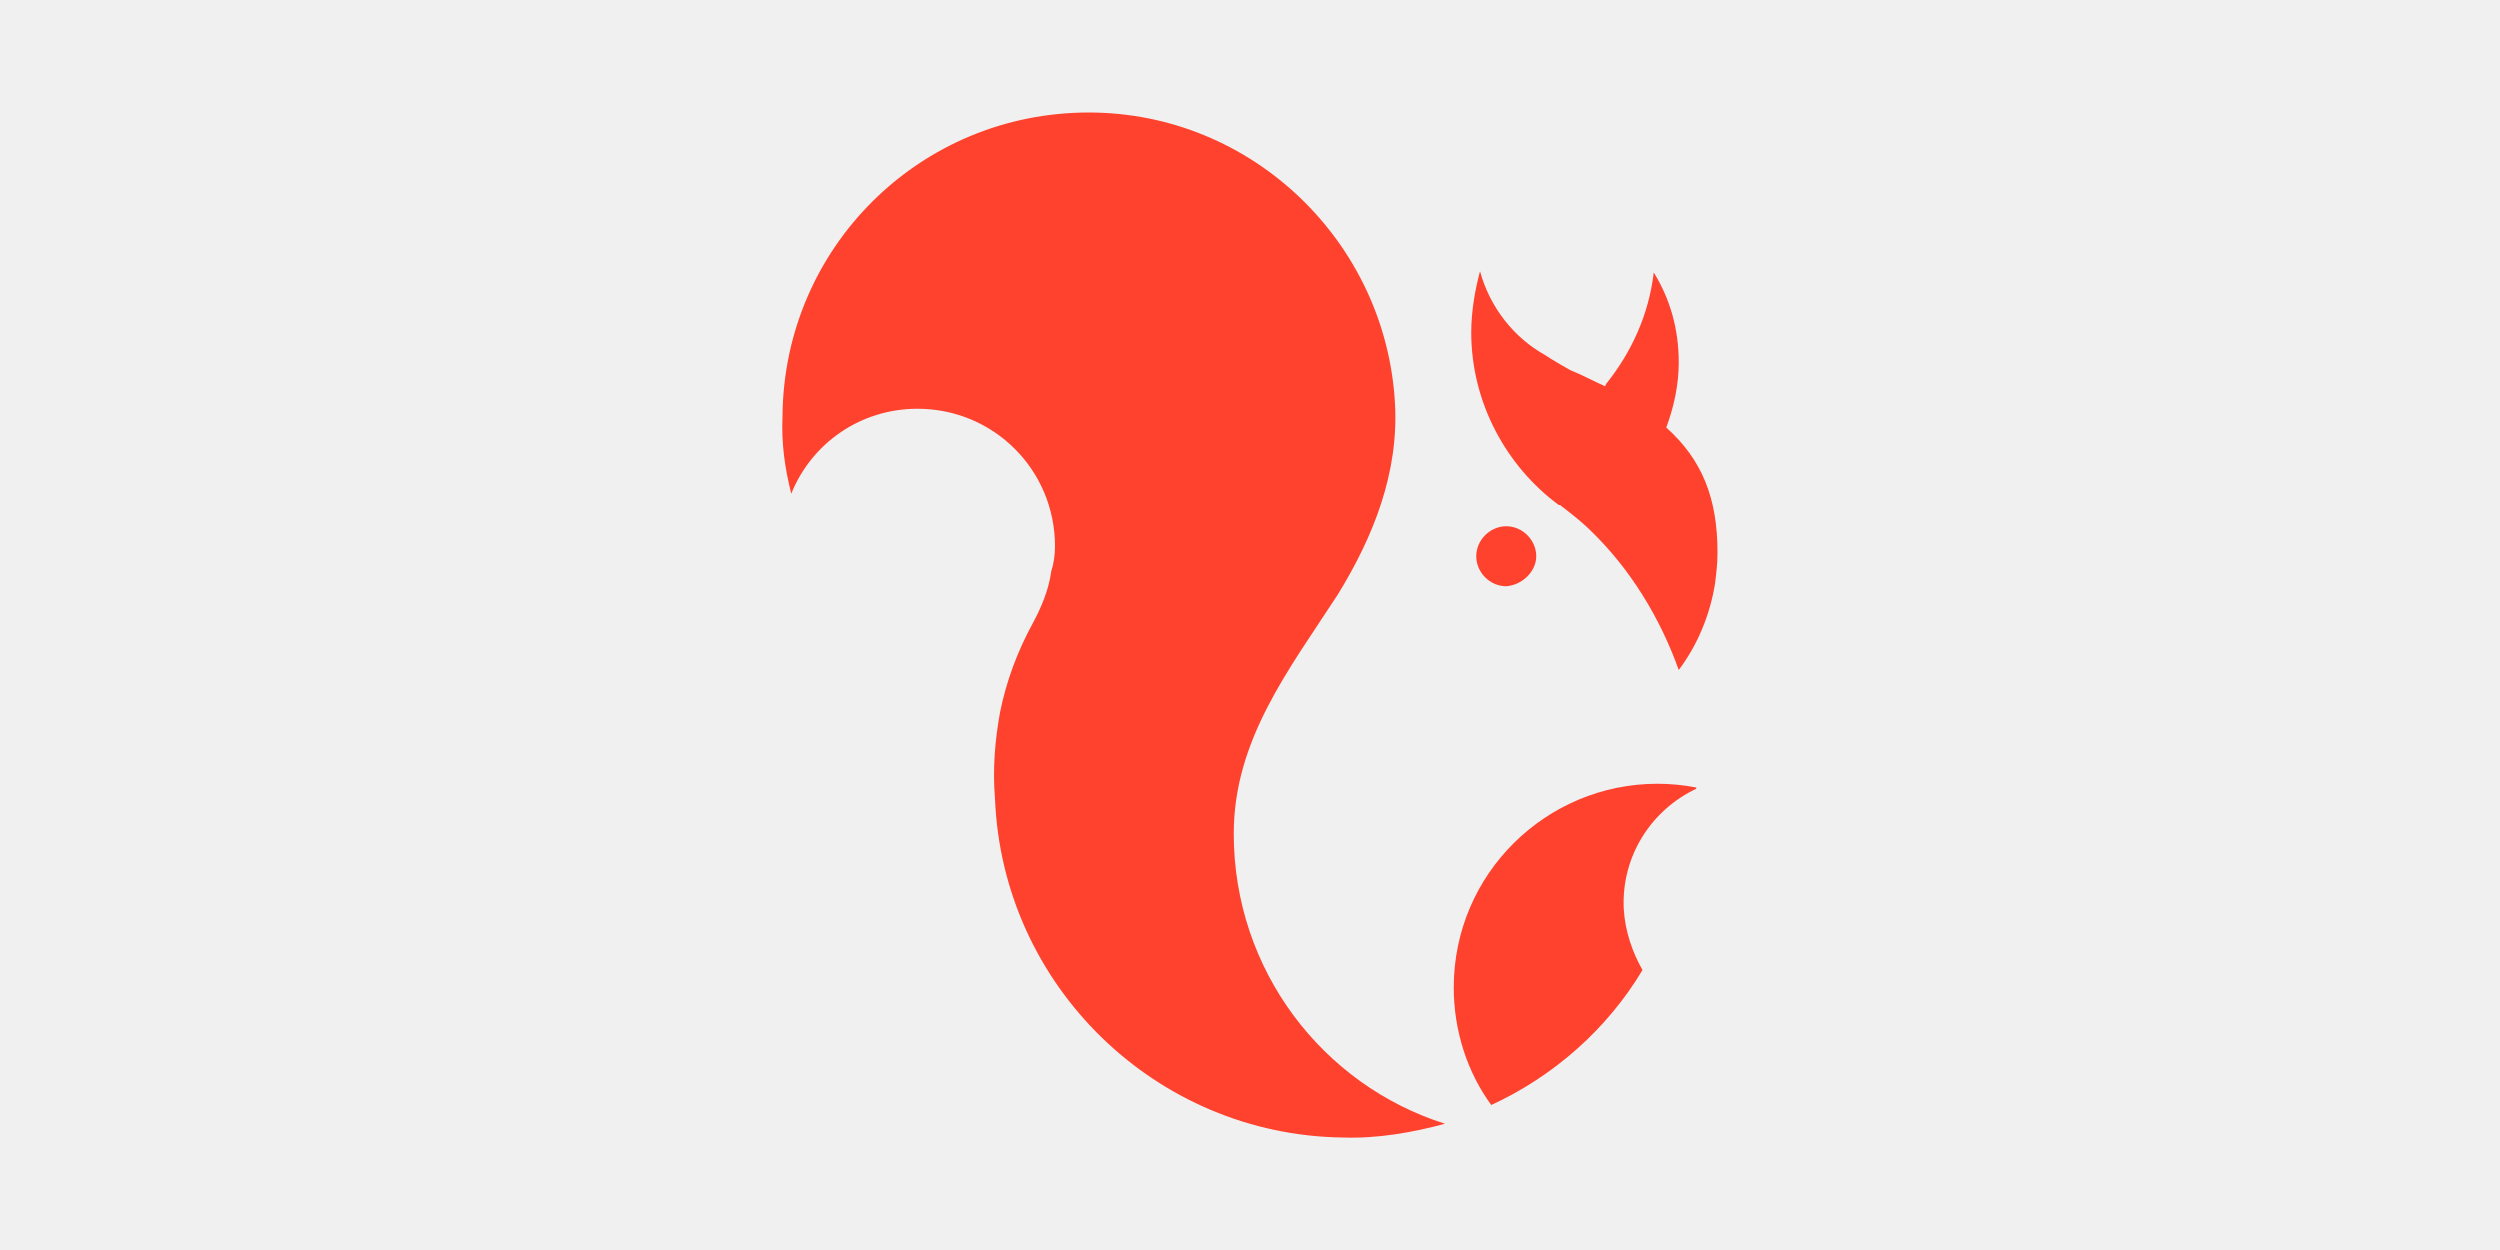
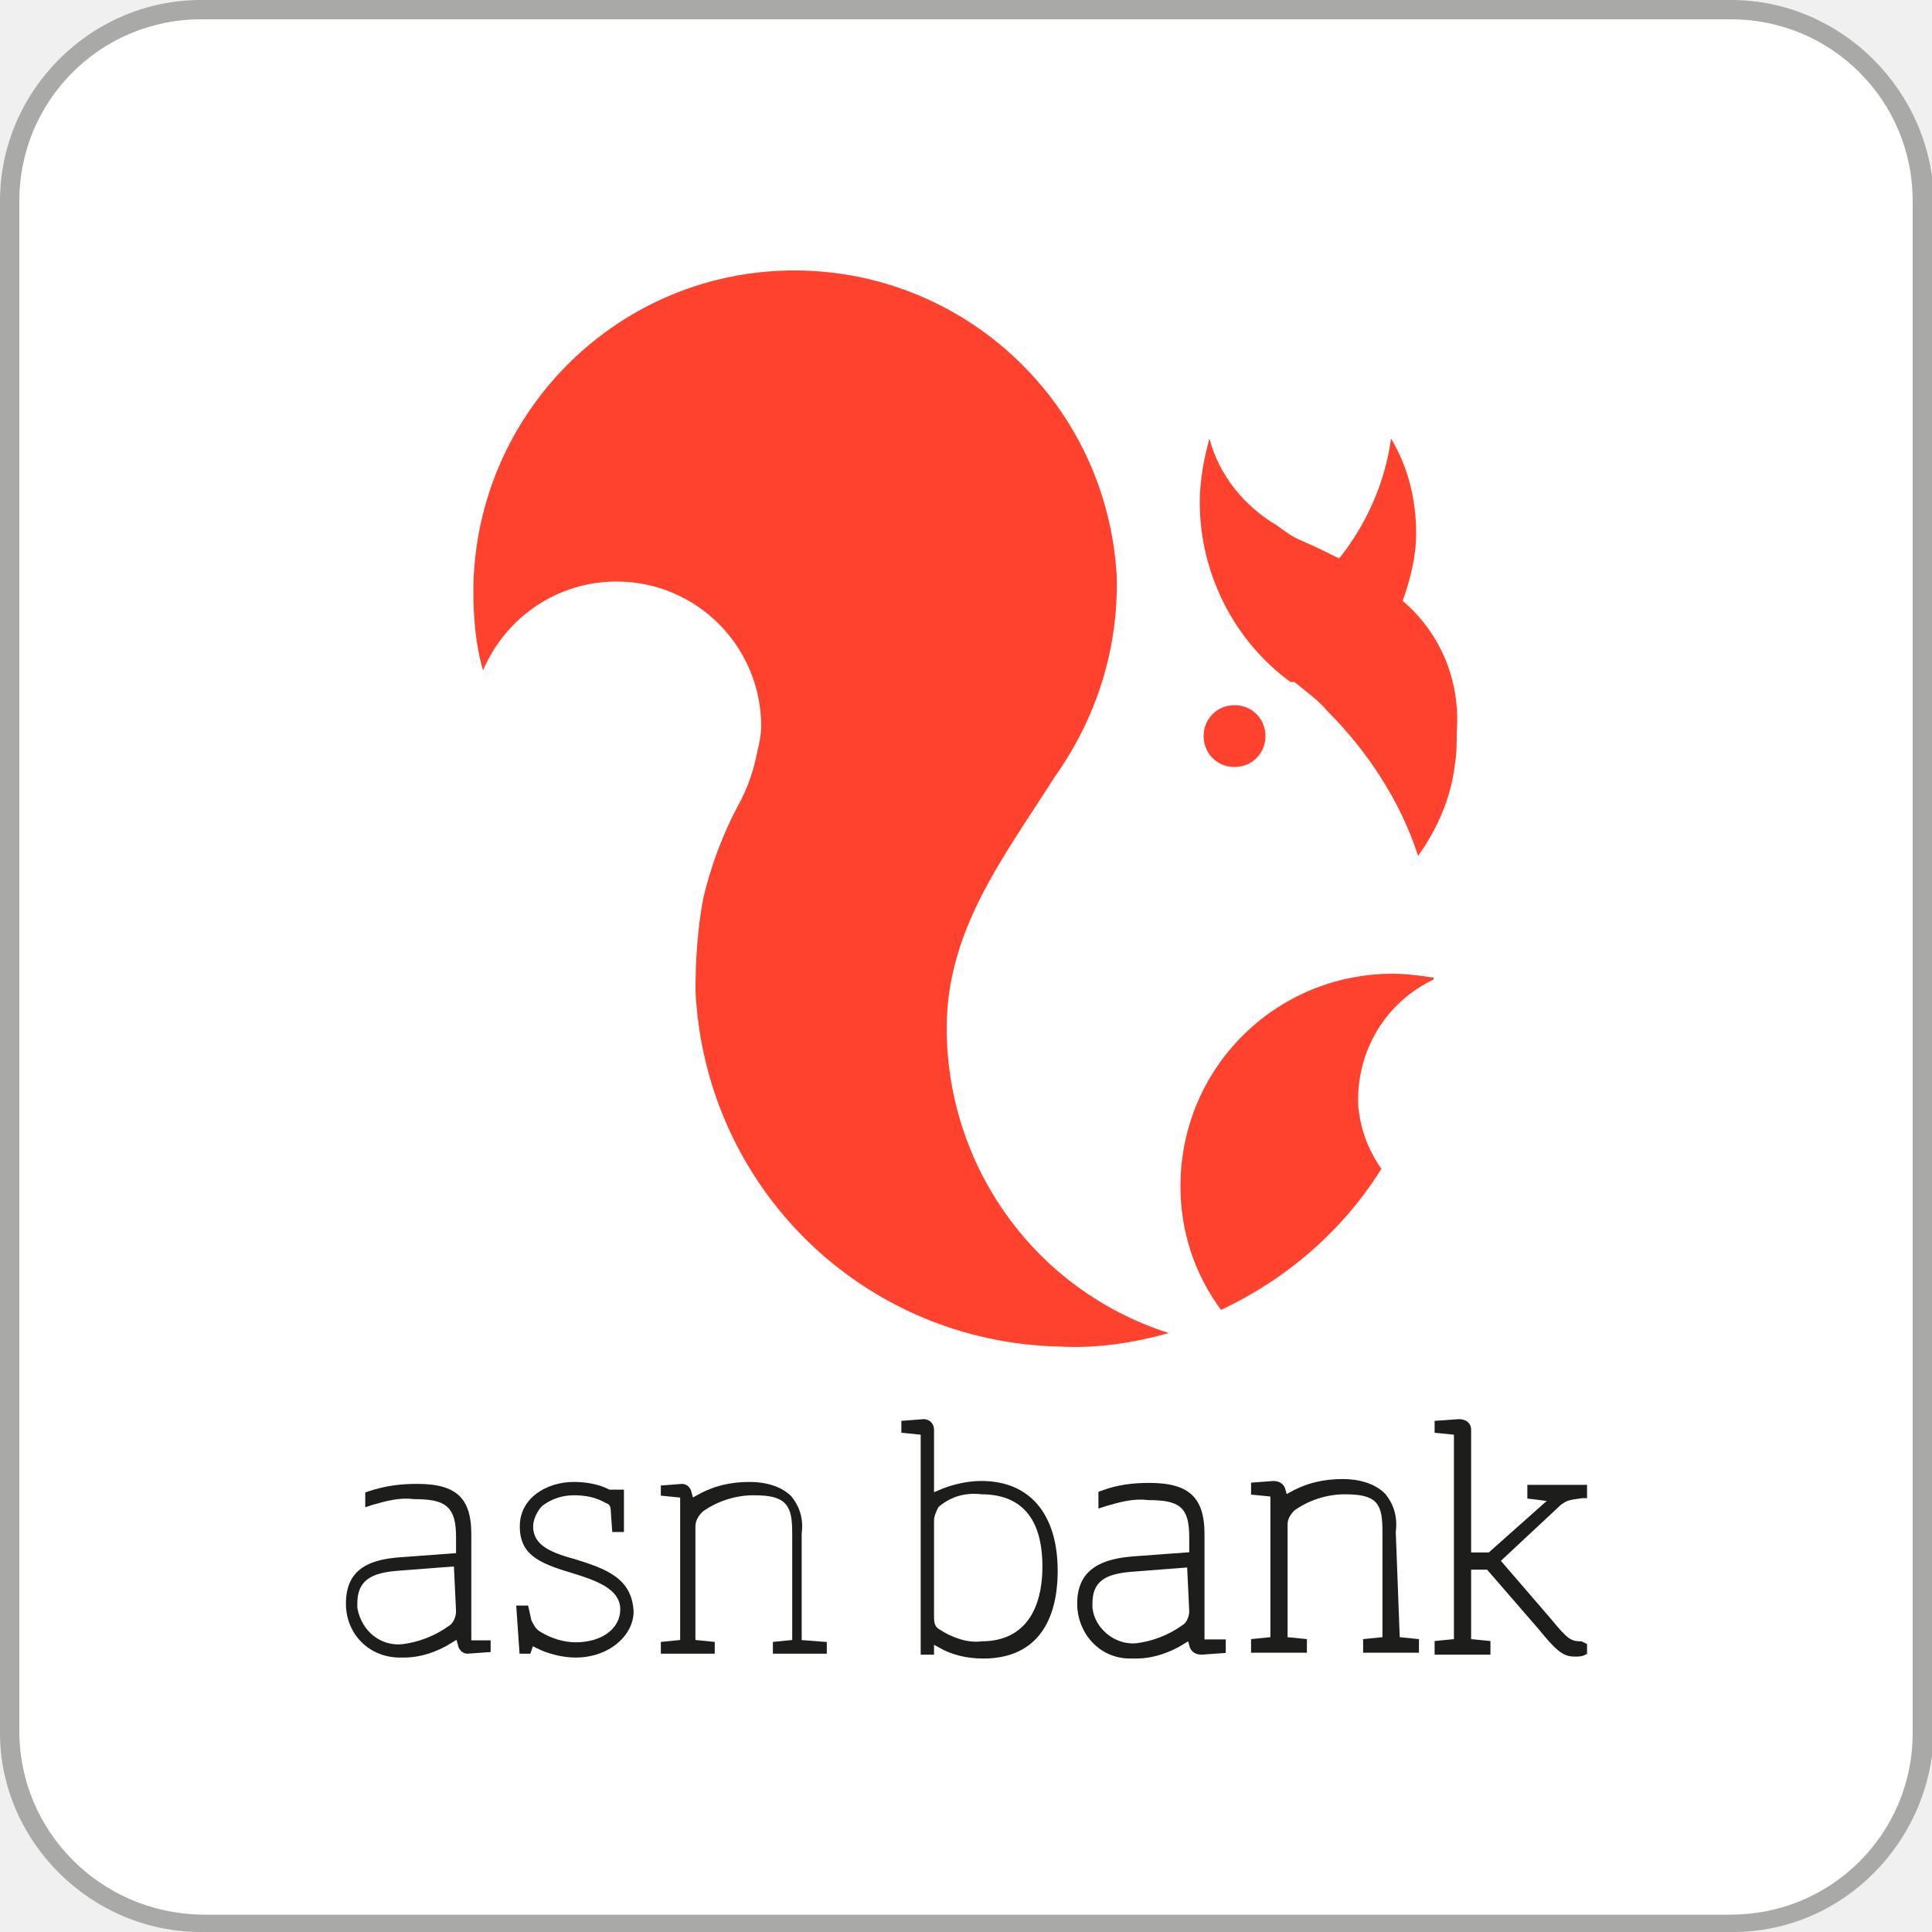
- <svg xmlns="http://www.w3.org/2000/svg" version="1.1" id="Laag_1" x="0px" y="0px" viewBox="0 0 200 100" style="enable-background:new 0 0 200 100;" xml:space="preserve">
+ <svg xmlns="http://www.w3.org/2000/svg" version="1.1" id="Laag_1" x="0px" y="0px" viewBox="0 0 100 100" style="enable-background:new 0 0 100 100;" xml:space="preserve">
  <style type="text/css">
- 	.st0{fill-rule:evenodd;clip-rule:evenodd;fill:#FF422E;}
+ 	.st0{fill:#FFFFFF;}
+ 	.st1{fill:#A9A9A8;}
+ 	.st2{fill-rule:evenodd;clip-rule:evenodd;fill:#FF422E;}
+ 	.st3{fill-rule:evenodd;clip-rule:evenodd;fill:#1D1D1B;stroke:#FFFFFF;stroke-width:0.41;stroke-miterlimit:10;}
+ 	.st4{fill-rule:evenodd;clip-rule:evenodd;fill:#1D1D1B;stroke:#FFFFFF;stroke-width:0.31;stroke-miterlimit:10;}
</style>
-   <path class="st0" d="M80,57c0.5-2.5,1.4-4.9,2.6-7.1c0.7-1.3,1.3-2.7,1.5-4.2c0.2-0.6,0.3-1.3,0.3-2c0-6.1-4.9-11-11-11  c-4.6,0-8.5,2.8-10.1,6.8c-0.5-2-0.8-4-0.7-6.2C62.7,19.8,73.6,9,87.1,9c13.1,0,23.8,10.4,24.5,23.3c0.3,5.5-1.7,10.6-4.6,15.3  c-3.9,6-8.3,11.6-8.3,19.1c0,10.9,7.1,20.1,16.9,23.2c-2.6,0.7-5.4,1.2-8.2,1.1c-14.9-0.2-27.2-12.1-27.8-27.1  C79.4,61.5,79.6,59.2,80,57" />
-   <path class="st0" d="M122.9,44.5c0-1.3-1.1-2.4-2.4-2.4s-2.4,1.1-2.4,2.4s1.1,2.4,2.4,2.4C121.8,46.8,122.9,45.7,122.9,44.5" />
-   <path class="st0" d="M129.9,72.7c-0.2-4.2,2.2-7.9,5.8-9.6V63c-1-0.2-2.1-0.3-3.1-0.3c-8.9,0-16.3,7.2-16.3,16.3  c0,3.5,1.1,6.8,3,9.4c5-2.3,9.3-6.1,12.1-10.8C130.6,76.2,130,74.5,129.9,72.7" />
-   <path class="st0" d="M133.3,34.2c0.6-1.6,1-3.4,1-5.2c0-2.7-0.7-5.1-2-7.2c-0.4,3.4-1.8,6.4-3.8,8.9l-0.1,0.2  c-0.9-0.4-1.8-0.9-2.8-1.3c-0.7-0.4-1.4-0.8-2-1.2c-2.5-1.4-4.4-3.8-5.2-6.7c-0.4,1.5-0.7,3.2-0.7,4.9c0,5.6,2.8,10.7,7,13.8h0.1  c0.9,0.7,1.7,1.3,2.5,2.1c3.1,3,5.5,6.9,7,11.1c1.5-2,2.5-4.4,2.9-6.9c0.1-0.8,0.2-1.6,0.2-2.5C137.4,39.9,136.2,36.8,133.3,34.2" />
+   <path class="st0" d="M10.4,0.5h79.3c5.5,0,9.9,4.4,9.9,9.9v79.3c0,5.5-4.4,9.9-9.9,9.9H10.4c-5.5,0-9.9-4.4-9.9-9.9V10.4  C0.5,4.9,4.9,0.5,10.4,0.5z" />
+   <path class="st1" d="M89.6,1c5.2,0,9.4,4.2,9.4,9.4v79.3c0,5.2-4.2,9.4-9.4,9.4H10.4C5.2,99,1,94.8,1,89.6V10.4C1,5.2,5.2,1,10.4,1  H89.6 M89.6,0H10.4C4.7,0,0,4.7,0,10.4v79.3C0,95.3,4.7,100,10.4,100h79.3c5.7,0,10.3-4.7,10.4-10.4V10.4C100,4.7,95.3,0,89.6,0z" />
+   <g>
+     <path class="st2" d="M36.4,46.5c0.4-1.7,1-3.3,1.8-4.8c0.5-0.9,0.8-1.8,1-2.8c0.1-0.4,0.2-0.9,0.2-1.3c0-4.1-3.3-7.5-7.5-7.5   c-3,0-5.7,1.8-6.9,4.6c-0.4-1.4-0.5-2.8-0.5-4.2c0.1-9.2,7.6-16.6,16.8-16.5c8.8,0.1,16,7,16.5,15.8c0.1,3.7-1,7.3-3.2,10.4   c-2.6,4.1-5.6,7.9-5.6,13c0,7.2,4.6,13.6,11.5,15.8c-1.8,0.5-3.7,0.8-5.6,0.7c-10.2-0.2-18.4-8.2-18.9-18.4   C36,49.7,36.1,48.1,36.4,46.5" />
+   </g>
+   <path class="st2" d="M65.5,38.1c0-0.9-0.7-1.6-1.6-1.6c-0.9,0-1.6,0.7-1.6,1.6c0,0.9,0.7,1.6,1.6,1.6c0,0,0,0,0,0  C64.8,39.7,65.5,39,65.5,38.1" />
+   <path class="st2" d="M70.3,57.2c-0.1-2.8,1.4-5.3,3.9-6.5v-0.1c-0.7-0.1-1.4-0.2-2.1-0.2c-6.1,0-11,4.9-11,11c0,2.3,0.7,4.5,2.1,6.4  c3.4-1.6,6.3-4.1,8.3-7.3C70.8,59.5,70.4,58.4,70.3,57.2" />
+   <path class="st2" d="M72.6,31.1c0.4-1.1,0.7-2.3,0.7-3.5c0-1.7-0.4-3.4-1.3-4.9c-0.3,2.2-1.2,4.3-2.6,6.1l-0.1,0.1  c-0.6-0.3-1.2-0.6-1.9-0.9c-0.5-0.2-0.9-0.5-1.3-0.8c-1.7-1-3-2.6-3.5-4.5c-0.3,1.1-0.5,2.2-0.5,3.3c0,3.7,1.8,7.2,4.7,9.3H67  c0.6,0.5,1.2,0.9,1.7,1.5c2.1,2.1,3.8,4.7,4.7,7.5c1-1.4,1.7-3,1.9-4.7c0.1-0.6,0.1-1.1,0.1-1.7C75.6,35.3,74.6,32.8,72.6,31.1" />
+   <path class="st3" d="M29.8,80.5c-1.5-0.4-2-0.8-2-1.5c0-0.3,0.2-0.7,0.4-0.9c0.4-0.3,0.9-0.5,1.5-0.5c0.6,0,1.1,0.1,1.6,0.4  c0.1,0,0.1,0.1,0.1,0.1l0.1,1.4h1v-2.6h-0.9c-0.6-0.3-1.3-0.4-1.9-0.4c-1.5,0-3,0.9-3,2.5s1.1,2.1,2.8,2.6c1.3,0.4,2.4,0.8,2.4,1.7  s-0.9,1.5-2.1,1.5c-0.6,0-1.2-0.2-1.7-0.5c-0.2-0.1-0.3-0.3-0.4-0.5l-0.2-0.9h-1l0.2,2.9h0.9l0.1-0.3c0.6,0.3,1.4,0.5,2.1,0.5  c1.8,0,3.2-1.2,3.2-2.6C32.9,81.5,31.4,81,29.8,80.5L29.8,80.5z" />
+   <path class="st3" d="M24.6,84.7v-5.3c0-2-0.9-2.8-3-2.8c-0.9,0-1.7,0.1-2.6,0.4l-0.3,0.1v1.2l0.6-0.2c0.7-0.2,1.4-0.4,2.1-0.3  c1.6,0,2,0.3,2,1.8v0.6l-2.7,0.2c-1.4,0.1-3,0.5-3,2.6c0,1.7,1.3,3,3,3c0.1,0,0.1,0,0.2,0c0.9,0,1.8-0.3,2.6-0.8  c0.1,0.4,0.4,0.6,0.7,0.6l1.4-0.1v-1L24.6,84.7z M23.4,83.4c0,0.2-0.1,0.5-0.3,0.6c-0.7,0.5-1.5,0.8-2.3,0.9c-1,0.1-1.9-0.6-2.1-1.7  c0-0.1,0-0.2,0-0.2c0-1,0.5-1.4,2-1.5l2.6-0.2L23.4,83.4z" />
+   <path class="st3" d="M41.7,84.7v-5.3c0.1-0.8-0.1-1.5-0.6-2.1c-0.6-0.6-1.5-0.8-2.3-0.8c-1,0-1.9,0.2-2.8,0.7  c-0.1-0.4-0.4-0.6-0.7-0.6l-1.3,0.1v0.9l1,0.1v7l-1,0.1v1h3.2v-1l-1-0.1V79c0-0.2,0.1-0.4,0.3-0.6c0.7-0.5,1.6-0.8,2.5-0.8  c1.6,0,1.8,0.4,1.8,1.8v5.3l-1,0.1v1h3.2v-1L41.7,84.7z" />
+   <path class="st4" d="M62.5,84.7v-5.3c0-2-0.9-2.8-3-2.8c-0.9,0-1.7,0.1-2.5,0.4l-0.3,0.1v1.2l0.6-0.2c0.7-0.2,1.4-0.4,2.1-0.3  c1.6,0,2,0.3,2,1.8v0.6l-2.7,0.2c-1.4,0.1-3.1,0.5-3.1,2.6c0,1.6,1.2,3,2.9,3c0.1,0,0.2,0,0.3,0c0.9,0,1.8-0.3,2.6-0.8  c0.1,0.4,0.4,0.6,0.8,0.6l1.4-0.1v-1L62.5,84.7z M61.4,83.4c0,0.2-0.1,0.5-0.3,0.6c-0.7,0.5-1.5,0.8-2.3,0.9c-1,0.1-2-0.7-2.1-1.7  c0-0.1,0-0.1,0-0.2c0-1,0.5-1.4,2-1.5l2.6-0.2L61.4,83.4z" />
+   <path class="st4" d="M50.8,76.5c-0.8,0-1.6,0.2-2.3,0.5v-3c0-0.4-0.3-0.7-0.7-0.7l-1.3,0.1v0.9l1,0.1v11.4h1v-0.4  c0.7,0.4,1.5,0.6,2.4,0.6c2.6,0,4-1.7,4-4.7S53.4,76.5,50.8,76.5z M50.8,84.8L50.8,84.8c-0.7,0.1-1.5-0.2-2.1-0.6  c-0.2-0.1-0.2-0.3-0.2-0.6v-4.9c0-0.2,0.1-0.4,0.2-0.6c0.6-0.5,1.3-0.7,2.1-0.6c2,0,3,1.2,3,3.6C53.8,82.5,53.4,84.8,50.8,84.8z" />
+   <path class="st4" d="M81.9,84.8c-0.5,0-0.6,0-1.5-1.1l-2.5-2.9l3-2.8c0.3-0.2,0.3-0.2,1-0.3h0.4v-1h-3.4v1l0.8,0.1L77,80.2h-0.7V74  c0-0.4-0.3-0.7-0.8-0.7l-1.4,0.1v0.9l1,0.1v10.3l-1,0.1v1h3.2v-1l-1-0.1v-3.3h0.6l2.6,3c0.9,1.1,1.3,1.5,2,1.5c0.2,0,0.4,0,0.6-0.1  l0.2-0.1v-0.7L81.9,84.8L81.9,84.8z" />
+   <path class="st4" d="M72.4,79.3c0.1-0.8-0.1-1.5-0.6-2.1c-0.6-0.6-1.5-0.8-2.3-0.8c-1,0-1.9,0.2-2.8,0.7c-0.1-0.4-0.4-0.6-0.8-0.6  l-1.3,0.1v0.9l1,0.1v7l-1,0.1v1h3.2v-1l-1-0.1v-5.7c0-0.2,0.1-0.4,0.3-0.6c0.7-0.5,1.6-0.8,2.5-0.8c1.6,0,1.8,0.4,1.8,1.8v5.3  l-1,0.1v1h3.2v-1l-1-0.1L72.4,79.3z" />
</svg>
